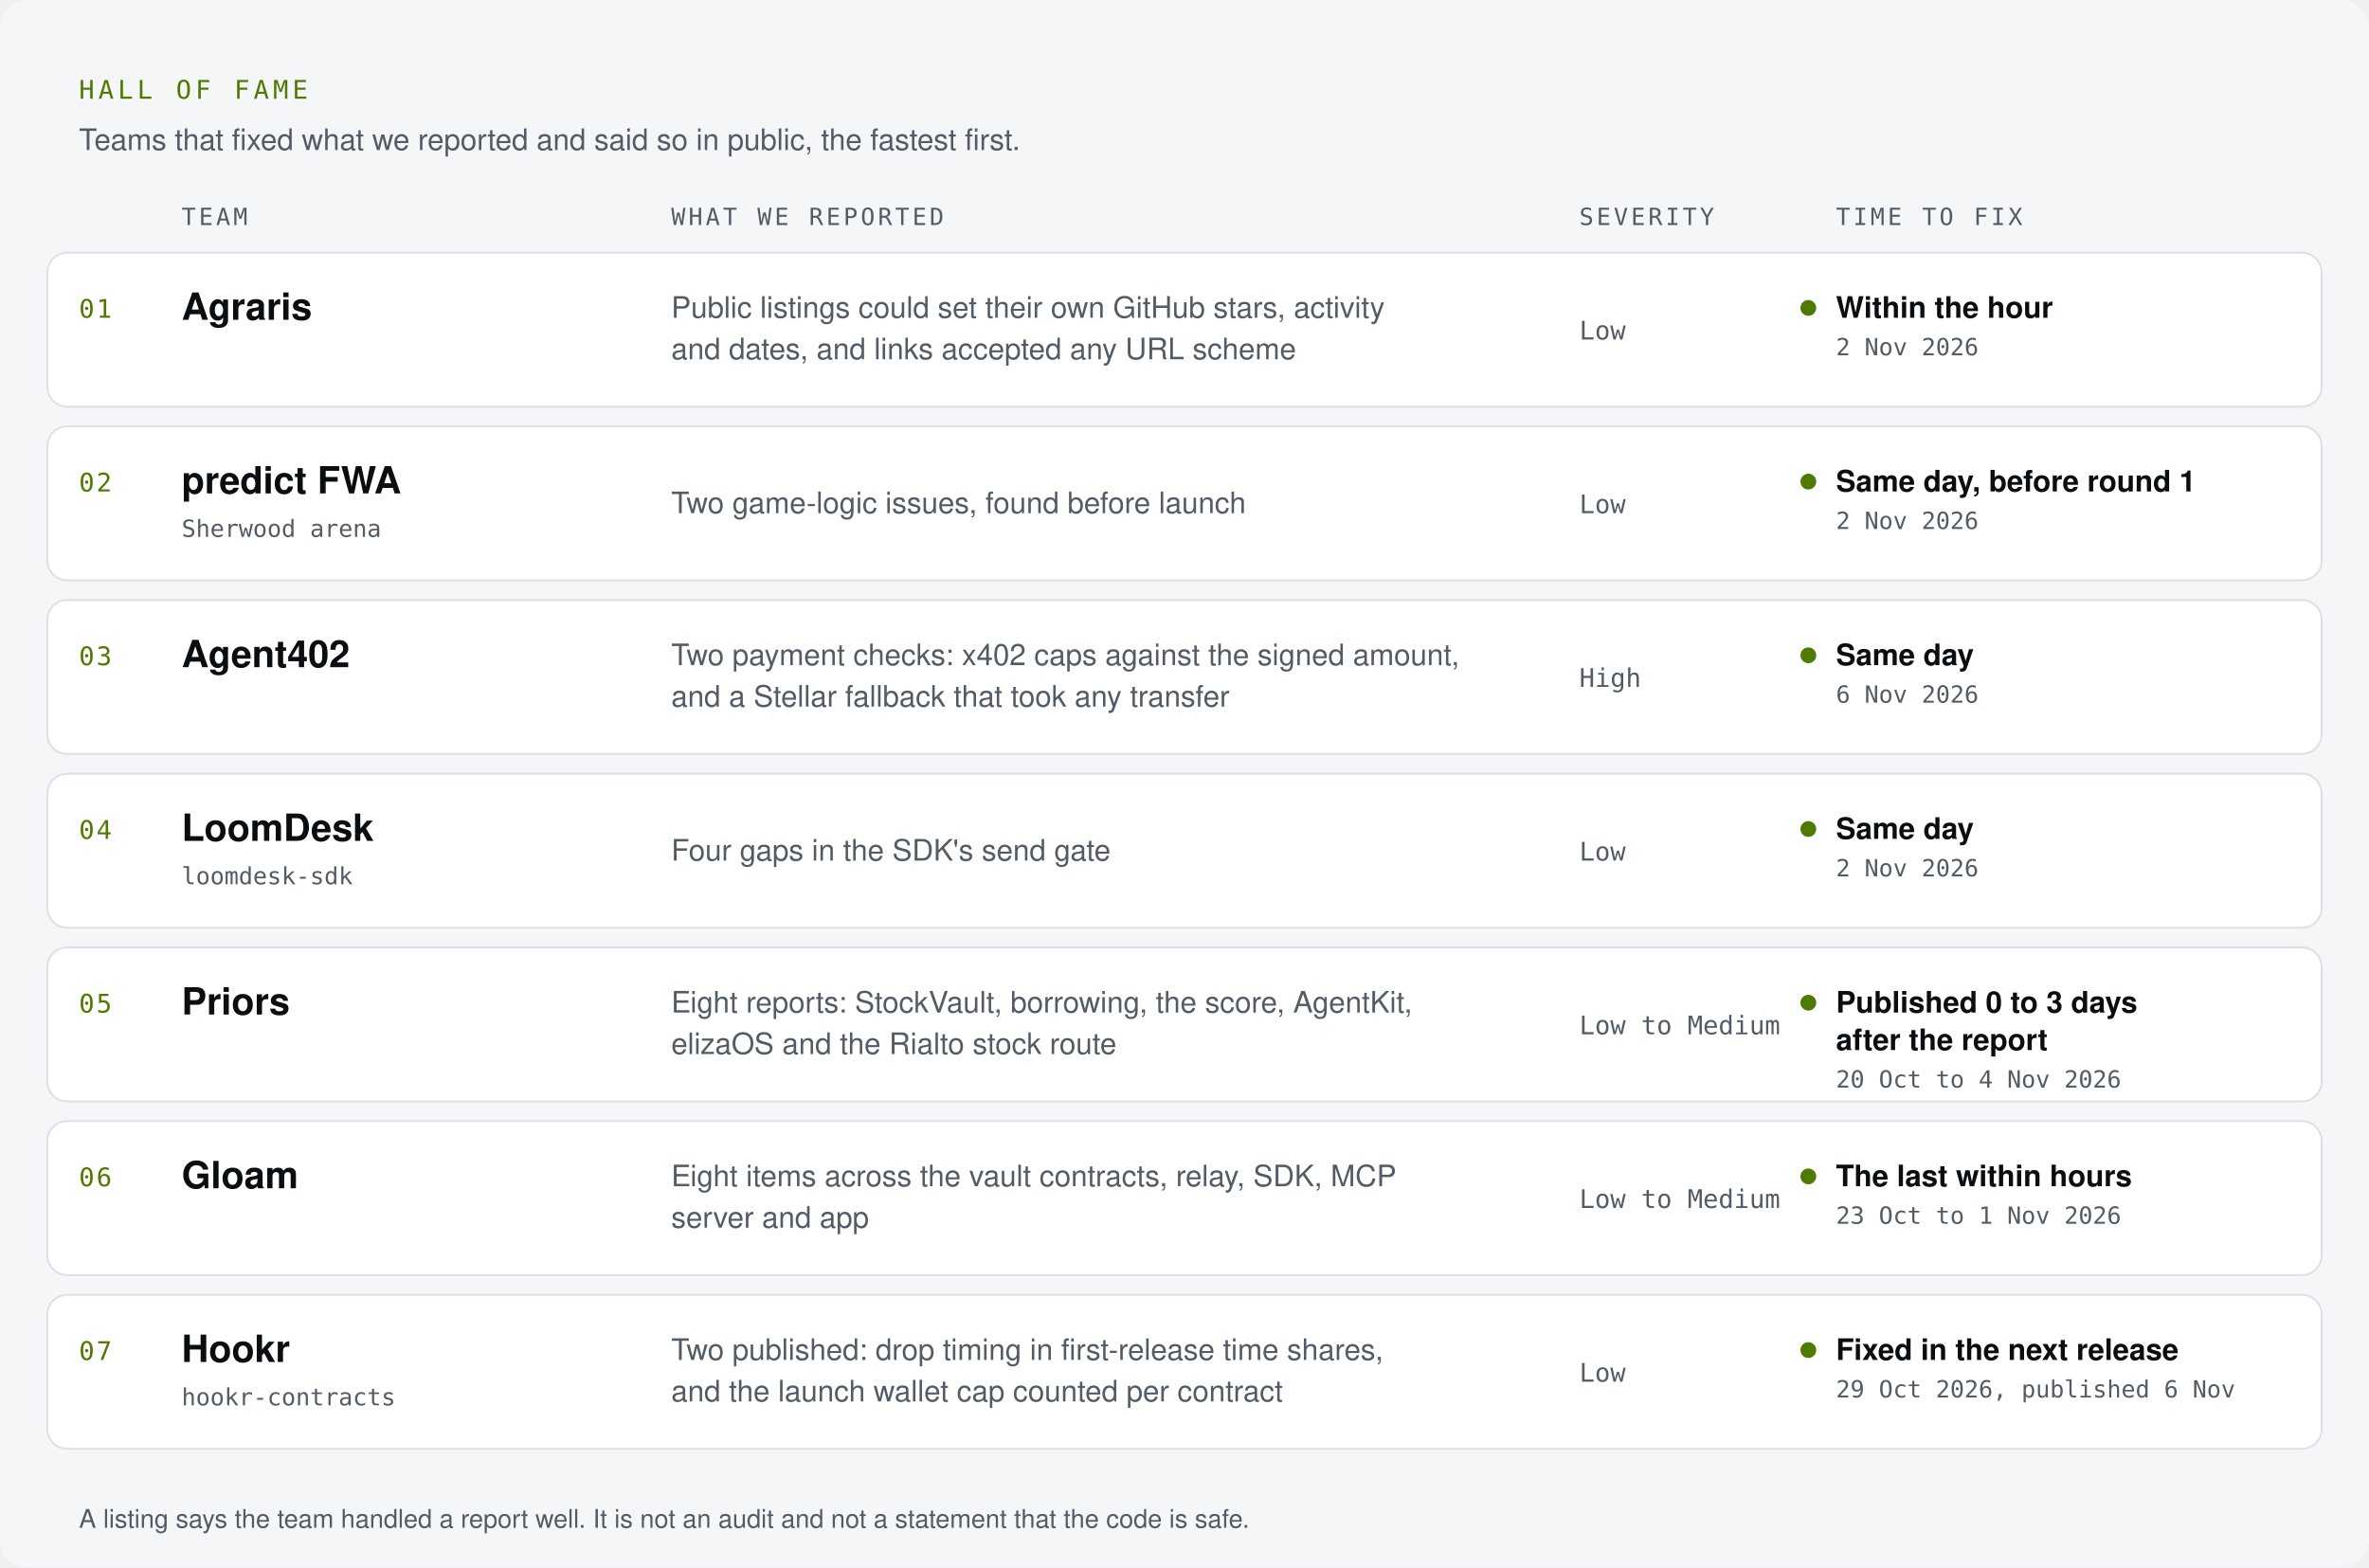
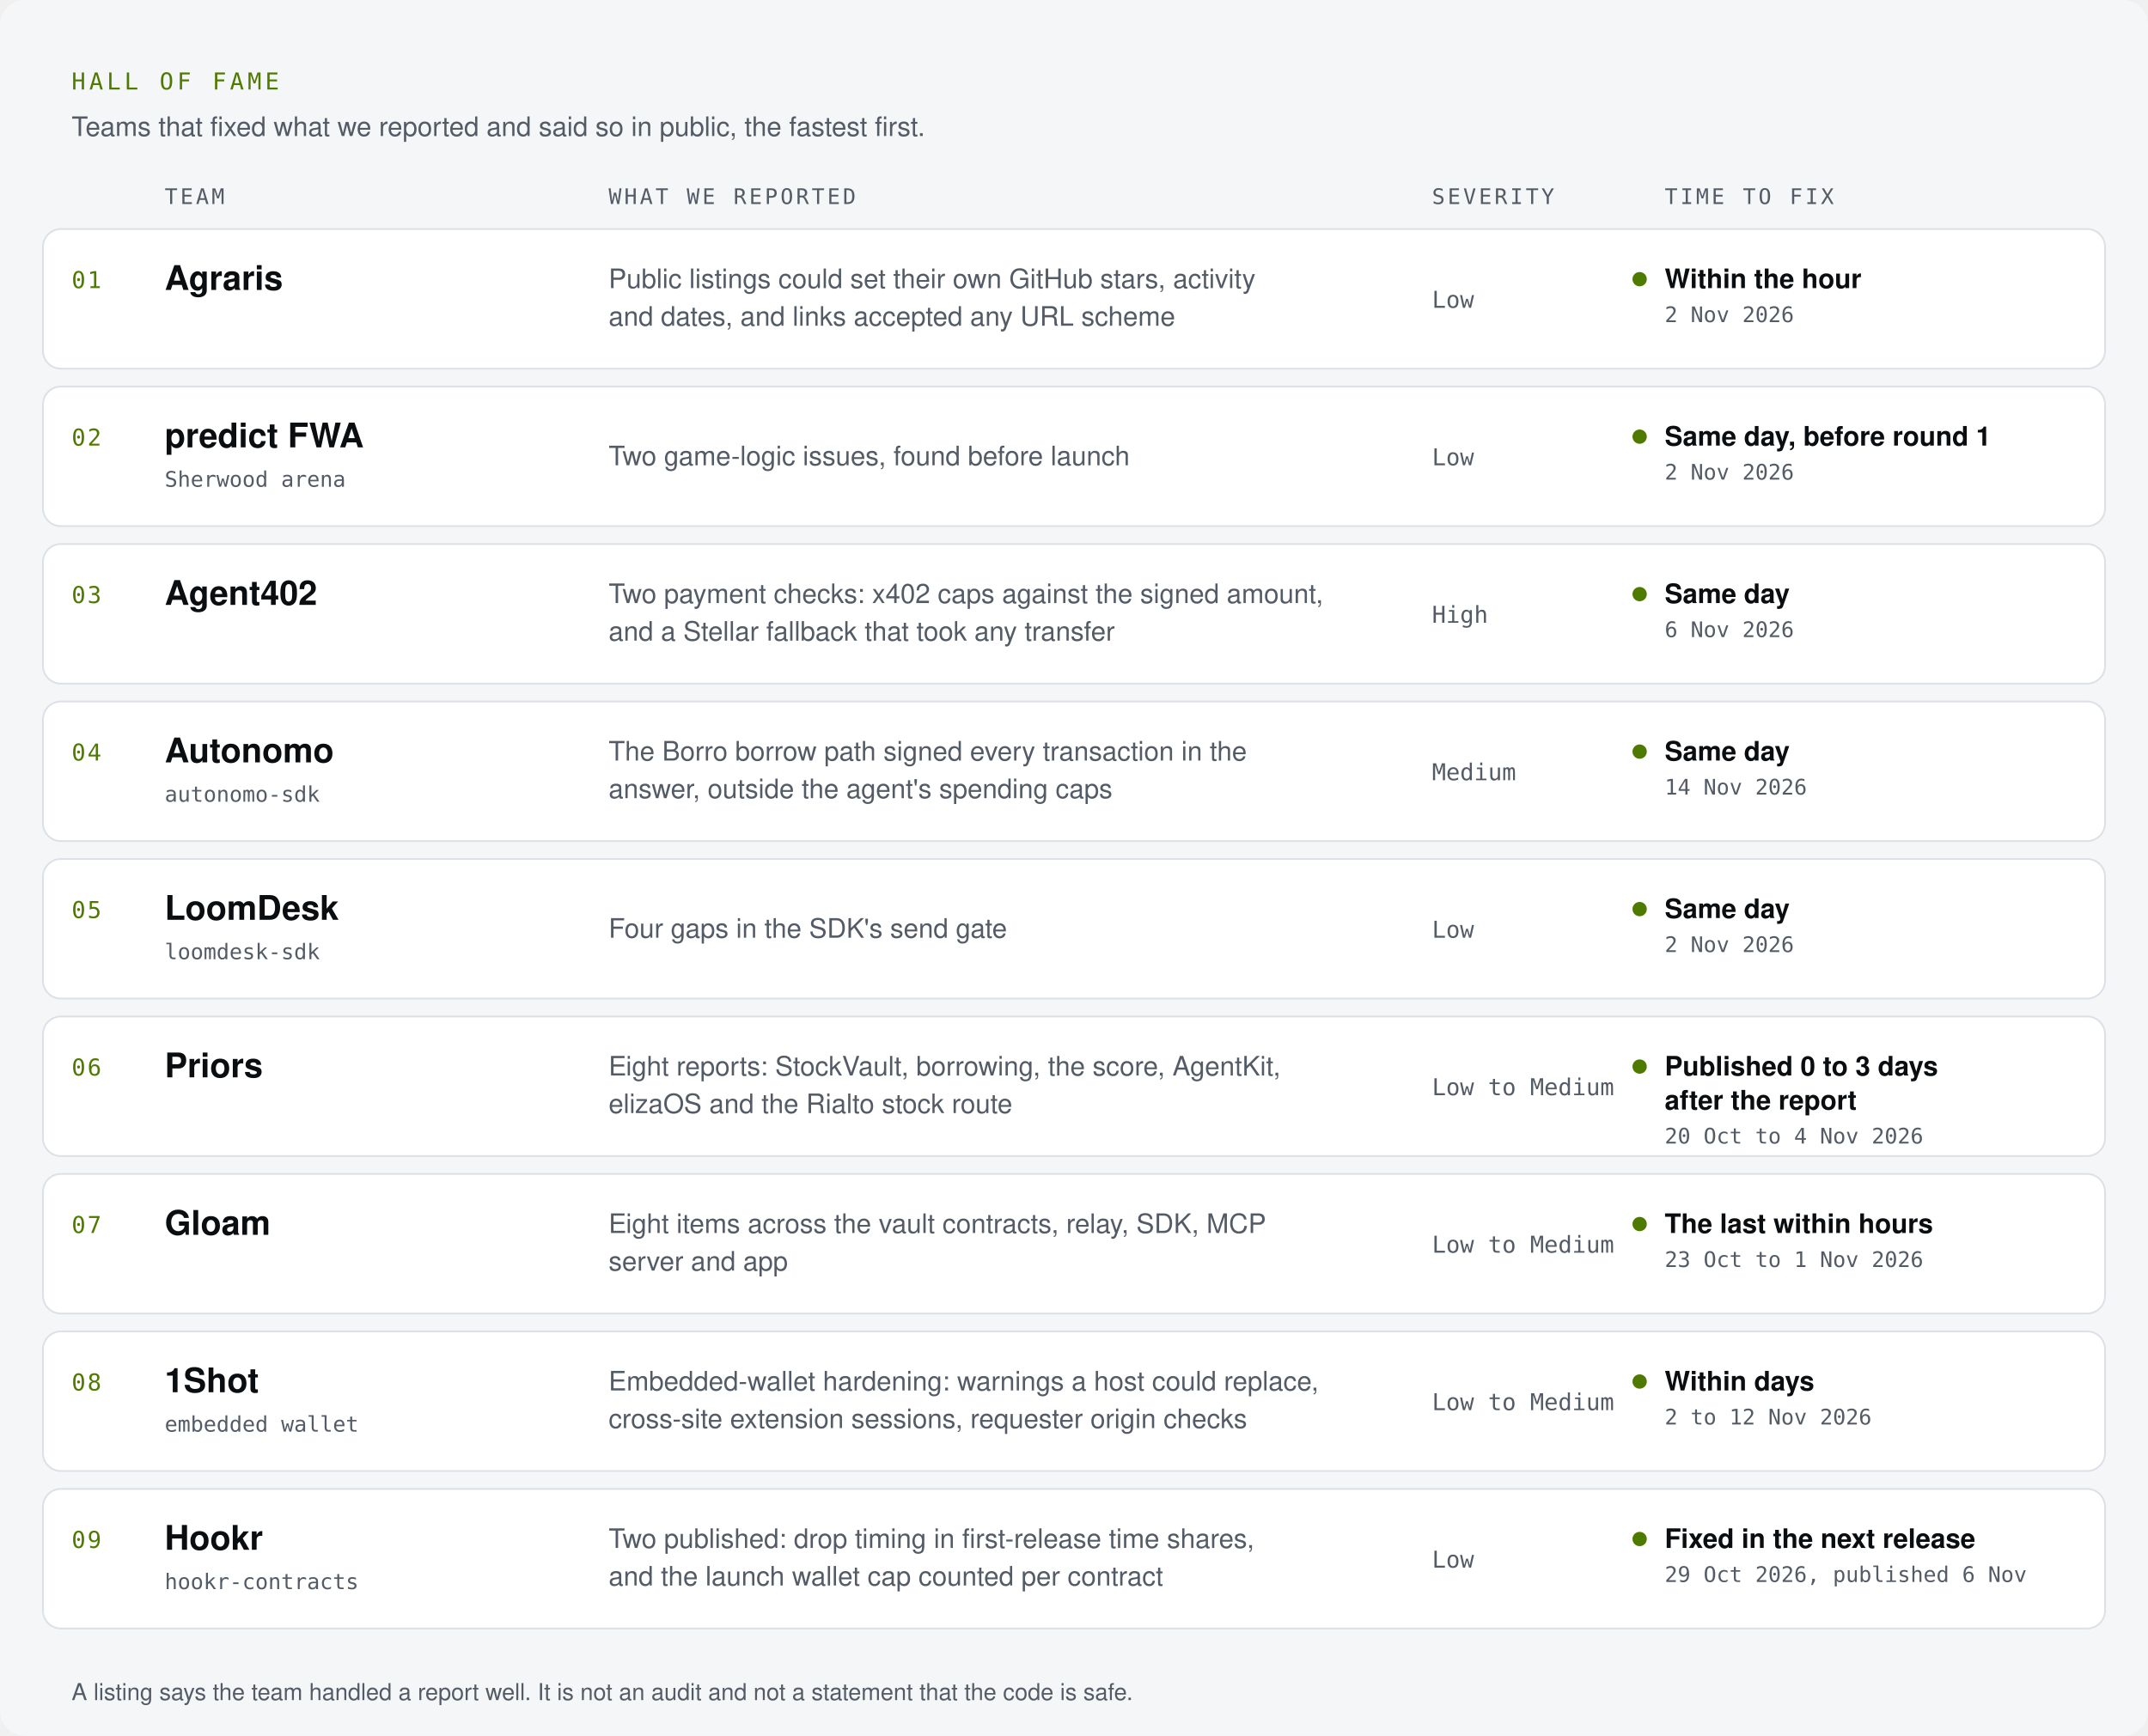
- <svg xmlns="http://www.w3.org/2000/svg" width="1200" height="794" viewBox="0 0 1200 794" role="img" aria-label="Hall of fame: Agraris, within the hour; predict FWA, same day, before round 1; Agent402, same day; LoomDesk, same day; Priors, published 0 to 3 days after the report; Gloam, the last within hours; Hookr, fixed in the next release">
+ <svg xmlns="http://www.w3.org/2000/svg" width="1200" height="970" viewBox="0 0 1200 970" role="img" aria-label="Hall of fame: Agraris, within the hour; predict FWA, same day, before round 1; Agent402, same day; Autonomo, same day; LoomDesk, same day; Priors, published 0 to 3 days after the report; Gloam, the last within hours; 1Shot, within days; Hookr, fixed in the next release">
  <style>.p{animation:pulse 3.5s ease-in-out infinite}@keyframes pulse{50%{opacity:.35}}@media (prefers-reduced-motion: reduce){*{animation:none!important}}</style>
-   <rect width="1200" height="794" rx="14" fill="#F5F6F8" />
+   <rect width="1200" height="970" rx="14" fill="#F5F6F8" />
  <text x="40" y="50" font-family="ui-monospace,SFMono-Regular,'SF Mono',Menlo,Consolas,monospace" font-size="13" letter-spacing="2" fill="#4F7A00">HALL OF FAME</text>
  <text x="40" y="76" font-family="-apple-system,BlinkMacSystemFont,'Segoe UI',Helvetica,Arial,sans-serif" font-size="15" fill="#535B66">Teams that fixed what we reported and said so in public, the fastest first.</text>
  <text x="92" y="114" font-family="ui-monospace,SFMono-Regular,'SF Mono',Menlo,Consolas,monospace" font-size="12" letter-spacing="1.5" fill="#535B66">TEAM</text>
  <text x="340" y="114" font-family="ui-monospace,SFMono-Regular,'SF Mono',Menlo,Consolas,monospace" font-size="12" letter-spacing="1.5" fill="#535B66">WHAT WE REPORTED</text>
  <text x="800" y="114" font-family="ui-monospace,SFMono-Regular,'SF Mono',Menlo,Consolas,monospace" font-size="12" letter-spacing="1.5" fill="#535B66">SEVERITY</text>
  <text x="930" y="114" font-family="ui-monospace,SFMono-Regular,'SF Mono',Menlo,Consolas,monospace" font-size="12" letter-spacing="1.5" fill="#535B66">TIME TO FIX</text>
  <g>
    <rect x="24" y="128" width="1152" height="78" rx="10" fill="#FFFFFF" stroke="#DDE1E7" />
    <text x="40" y="161" font-family="ui-monospace,SFMono-Regular,'SF Mono',Menlo,Consolas,monospace" font-size="13" letter-spacing="1" fill="#4F7A00">01</text>
    <text x="92" y="162" font-family="-apple-system,BlinkMacSystemFont,'Segoe UI',Helvetica,Arial,sans-serif" font-size="19" font-weight="700" fill="#0B0E11">Agraris</text>
    <text x="340" y="161" text-anchor="start" font-family="-apple-system,BlinkMacSystemFont,'Segoe UI',Helvetica,Arial,sans-serif" font-size="15" font-weight="400" fill="#535B66">Public listings could set their own GitHub stars, activity</text>
    <text x="340" y="182" text-anchor="start" font-family="-apple-system,BlinkMacSystemFont,'Segoe UI',Helvetica,Arial,sans-serif" font-size="15" font-weight="400" fill="#535B66">and dates, and links accepted any URL scheme</text>
    <text x="800" y="172" font-family="ui-monospace,SFMono-Regular,'SF Mono',Menlo,Consolas,monospace" font-size="13" fill="#535B66">Low</text>
    <circle class="p" style="animation-delay:-0.0s" cx="916" cy="156" r="4" fill="#4F7A00" />
    <text x="930" y="161" text-anchor="start" font-family="-apple-system,BlinkMacSystemFont,'Segoe UI',Helvetica,Arial,sans-serif" font-size="15" font-weight="600" fill="#0B0E11">Within the hour</text>
    <text x="930" y="180" font-family="ui-monospace,SFMono-Regular,'SF Mono',Menlo,Consolas,monospace" font-size="12" fill="#535B66">2 Nov 2026</text>
  </g>
  <g>
    <rect x="24" y="216" width="1152" height="78" rx="10" fill="#FFFFFF" stroke="#DDE1E7" />
    <text x="40" y="249" font-family="ui-monospace,SFMono-Regular,'SF Mono',Menlo,Consolas,monospace" font-size="13" letter-spacing="1" fill="#4F7A00">02</text>
    <text x="92" y="250" font-family="-apple-system,BlinkMacSystemFont,'Segoe UI',Helvetica,Arial,sans-serif" font-size="19" font-weight="700" fill="#0B0E11">predict FWA</text>
    <text x="92" y="272" font-family="ui-monospace,SFMono-Regular,'SF Mono',Menlo,Consolas,monospace" font-size="12" fill="#535B66">Sherwood arena</text>
    <text x="340" y="260" text-anchor="start" font-family="-apple-system,BlinkMacSystemFont,'Segoe UI',Helvetica,Arial,sans-serif" font-size="15" font-weight="400" fill="#535B66">Two game-logic issues, found before launch</text>
    <text x="800" y="260" font-family="ui-monospace,SFMono-Regular,'SF Mono',Menlo,Consolas,monospace" font-size="13" fill="#535B66">Low</text>
    <circle class="p" style="animation-delay:-0.7s" cx="916" cy="244" r="4" fill="#4F7A00" />
    <text x="930" y="249" text-anchor="start" font-family="-apple-system,BlinkMacSystemFont,'Segoe UI',Helvetica,Arial,sans-serif" font-size="15" font-weight="600" fill="#0B0E11">Same day, before round 1</text>
    <text x="930" y="268" font-family="ui-monospace,SFMono-Regular,'SF Mono',Menlo,Consolas,monospace" font-size="12" fill="#535B66">2 Nov 2026</text>
  </g>
  <g>
    <rect x="24" y="304" width="1152" height="78" rx="10" fill="#FFFFFF" stroke="#DDE1E7" />
    <text x="40" y="337" font-family="ui-monospace,SFMono-Regular,'SF Mono',Menlo,Consolas,monospace" font-size="13" letter-spacing="1" fill="#4F7A00">03</text>
    <text x="92" y="338" font-family="-apple-system,BlinkMacSystemFont,'Segoe UI',Helvetica,Arial,sans-serif" font-size="19" font-weight="700" fill="#0B0E11">Agent402</text>
    <text x="340" y="337" text-anchor="start" font-family="-apple-system,BlinkMacSystemFont,'Segoe UI',Helvetica,Arial,sans-serif" font-size="15" font-weight="400" fill="#535B66">Two payment checks: x402 caps against the signed amount,</text>
    <text x="340" y="358" text-anchor="start" font-family="-apple-system,BlinkMacSystemFont,'Segoe UI',Helvetica,Arial,sans-serif" font-size="15" font-weight="400" fill="#535B66">and a Stellar fallback that took any transfer</text>
    <text x="800" y="348" font-family="ui-monospace,SFMono-Regular,'SF Mono',Menlo,Consolas,monospace" font-size="13" fill="#535B66">High</text>
    <circle class="p" style="animation-delay:-1.4s" cx="916" cy="332" r="4" fill="#4F7A00" />
    <text x="930" y="337" text-anchor="start" font-family="-apple-system,BlinkMacSystemFont,'Segoe UI',Helvetica,Arial,sans-serif" font-size="15" font-weight="600" fill="#0B0E11">Same day</text>
    <text x="930" y="356" font-family="ui-monospace,SFMono-Regular,'SF Mono',Menlo,Consolas,monospace" font-size="12" fill="#535B66">6 Nov 2026</text>
  </g>
  <g>
    <rect x="24" y="392" width="1152" height="78" rx="10" fill="#FFFFFF" stroke="#DDE1E7" />
    <text x="40" y="425" font-family="ui-monospace,SFMono-Regular,'SF Mono',Menlo,Consolas,monospace" font-size="13" letter-spacing="1" fill="#4F7A00">04</text>
-     <text x="92" y="426" font-family="-apple-system,BlinkMacSystemFont,'Segoe UI',Helvetica,Arial,sans-serif" font-size="19" font-weight="700" fill="#0B0E11">LoomDesk</text>
-     <text x="92" y="448" font-family="ui-monospace,SFMono-Regular,'SF Mono',Menlo,Consolas,monospace" font-size="12" fill="#535B66">loomdesk-sdk</text>
-     <text x="340" y="436" text-anchor="start" font-family="-apple-system,BlinkMacSystemFont,'Segoe UI',Helvetica,Arial,sans-serif" font-size="15" font-weight="400" fill="#535B66">Four gaps in the SDK's send gate</text>
-     <text x="800" y="436" font-family="ui-monospace,SFMono-Regular,'SF Mono',Menlo,Consolas,monospace" font-size="13" fill="#535B66">Low</text>
+     <text x="92" y="426" font-family="-apple-system,BlinkMacSystemFont,'Segoe UI',Helvetica,Arial,sans-serif" font-size="19" font-weight="700" fill="#0B0E11">Autonomo</text>
+     <text x="92" y="448" font-family="ui-monospace,SFMono-Regular,'SF Mono',Menlo,Consolas,monospace" font-size="12" fill="#535B66">autonomo-sdk</text>
+     <text x="340" y="425" text-anchor="start" font-family="-apple-system,BlinkMacSystemFont,'Segoe UI',Helvetica,Arial,sans-serif" font-size="15" font-weight="400" fill="#535B66">The Borro borrow path signed every transaction in the</text>
+     <text x="340" y="446" text-anchor="start" font-family="-apple-system,BlinkMacSystemFont,'Segoe UI',Helvetica,Arial,sans-serif" font-size="15" font-weight="400" fill="#535B66">answer, outside the agent's spending caps</text>
+     <text x="800" y="436" font-family="ui-monospace,SFMono-Regular,'SF Mono',Menlo,Consolas,monospace" font-size="13" fill="#535B66">Medium</text>
    <circle class="p" style="animation-delay:-2.1s" cx="916" cy="420" r="4" fill="#4F7A00" />
    <text x="930" y="425" text-anchor="start" font-family="-apple-system,BlinkMacSystemFont,'Segoe UI',Helvetica,Arial,sans-serif" font-size="15" font-weight="600" fill="#0B0E11">Same day</text>
-     <text x="930" y="444" font-family="ui-monospace,SFMono-Regular,'SF Mono',Menlo,Consolas,monospace" font-size="12" fill="#535B66">2 Nov 2026</text>
+     <text x="930" y="444" font-family="ui-monospace,SFMono-Regular,'SF Mono',Menlo,Consolas,monospace" font-size="12" fill="#535B66">14 Nov 2026</text>
  </g>
  <g>
    <rect x="24" y="480" width="1152" height="78" rx="10" fill="#FFFFFF" stroke="#DDE1E7" />
    <text x="40" y="513" font-family="ui-monospace,SFMono-Regular,'SF Mono',Menlo,Consolas,monospace" font-size="13" letter-spacing="1" fill="#4F7A00">05</text>
-     <text x="92" y="514" font-family="-apple-system,BlinkMacSystemFont,'Segoe UI',Helvetica,Arial,sans-serif" font-size="19" font-weight="700" fill="#0B0E11">Priors</text>
-     <text x="340" y="513" text-anchor="start" font-family="-apple-system,BlinkMacSystemFont,'Segoe UI',Helvetica,Arial,sans-serif" font-size="15" font-weight="400" fill="#535B66">Eight reports: StockVault, borrowing, the score, AgentKit,</text>
-     <text x="340" y="534" text-anchor="start" font-family="-apple-system,BlinkMacSystemFont,'Segoe UI',Helvetica,Arial,sans-serif" font-size="15" font-weight="400" fill="#535B66">elizaOS and the Rialto stock route</text>
-     <text x="800" y="524" font-family="ui-monospace,SFMono-Regular,'SF Mono',Menlo,Consolas,monospace" font-size="13" fill="#535B66">Low to Medium</text>
+     <text x="92" y="514" font-family="-apple-system,BlinkMacSystemFont,'Segoe UI',Helvetica,Arial,sans-serif" font-size="19" font-weight="700" fill="#0B0E11">LoomDesk</text>
+     <text x="92" y="536" font-family="ui-monospace,SFMono-Regular,'SF Mono',Menlo,Consolas,monospace" font-size="12" fill="#535B66">loomdesk-sdk</text>
+     <text x="340" y="524" text-anchor="start" font-family="-apple-system,BlinkMacSystemFont,'Segoe UI',Helvetica,Arial,sans-serif" font-size="15" font-weight="400" fill="#535B66">Four gaps in the SDK's send gate</text>
+     <text x="800" y="524" font-family="ui-monospace,SFMono-Regular,'SF Mono',Menlo,Consolas,monospace" font-size="13" fill="#535B66">Low</text>
    <circle class="p" style="animation-delay:-2.8s" cx="916" cy="508" r="4" fill="#4F7A00" />
-     <text x="930" y="513" text-anchor="start" font-family="-apple-system,BlinkMacSystemFont,'Segoe UI',Helvetica,Arial,sans-serif" font-size="15" font-weight="600" fill="#0B0E11">Published 0 to 3 days</text>
-     <text x="930" y="532" text-anchor="start" font-family="-apple-system,BlinkMacSystemFont,'Segoe UI',Helvetica,Arial,sans-serif" font-size="15" font-weight="600" fill="#0B0E11">after the report</text>
-     <text x="930" y="551" font-family="ui-monospace,SFMono-Regular,'SF Mono',Menlo,Consolas,monospace" font-size="12" fill="#535B66">20 Oct to 4 Nov 2026</text>
+     <text x="930" y="513" text-anchor="start" font-family="-apple-system,BlinkMacSystemFont,'Segoe UI',Helvetica,Arial,sans-serif" font-size="15" font-weight="600" fill="#0B0E11">Same day</text>
+     <text x="930" y="532" font-family="ui-monospace,SFMono-Regular,'SF Mono',Menlo,Consolas,monospace" font-size="12" fill="#535B66">2 Nov 2026</text>
  </g>
  <g>
    <rect x="24" y="568" width="1152" height="78" rx="10" fill="#FFFFFF" stroke="#DDE1E7" />
    <text x="40" y="601" font-family="ui-monospace,SFMono-Regular,'SF Mono',Menlo,Consolas,monospace" font-size="13" letter-spacing="1" fill="#4F7A00">06</text>
-     <text x="92" y="602" font-family="-apple-system,BlinkMacSystemFont,'Segoe UI',Helvetica,Arial,sans-serif" font-size="19" font-weight="700" fill="#0B0E11">Gloam</text>
-     <text x="340" y="601" text-anchor="start" font-family="-apple-system,BlinkMacSystemFont,'Segoe UI',Helvetica,Arial,sans-serif" font-size="15" font-weight="400" fill="#535B66">Eight items across the vault contracts, relay, SDK, MCP</text>
-     <text x="340" y="622" text-anchor="start" font-family="-apple-system,BlinkMacSystemFont,'Segoe UI',Helvetica,Arial,sans-serif" font-size="15" font-weight="400" fill="#535B66">server and app</text>
+     <text x="92" y="602" font-family="-apple-system,BlinkMacSystemFont,'Segoe UI',Helvetica,Arial,sans-serif" font-size="19" font-weight="700" fill="#0B0E11">Priors</text>
+     <text x="340" y="601" text-anchor="start" font-family="-apple-system,BlinkMacSystemFont,'Segoe UI',Helvetica,Arial,sans-serif" font-size="15" font-weight="400" fill="#535B66">Eight reports: StockVault, borrowing, the score, AgentKit,</text>
+     <text x="340" y="622" text-anchor="start" font-family="-apple-system,BlinkMacSystemFont,'Segoe UI',Helvetica,Arial,sans-serif" font-size="15" font-weight="400" fill="#535B66">elizaOS and the Rialto stock route</text>
    <text x="800" y="612" font-family="ui-monospace,SFMono-Regular,'SF Mono',Menlo,Consolas,monospace" font-size="13" fill="#535B66">Low to Medium</text>
    <circle class="p" style="animation-delay:-3.5s" cx="916" cy="596" r="4" fill="#4F7A00" />
-     <text x="930" y="601" text-anchor="start" font-family="-apple-system,BlinkMacSystemFont,'Segoe UI',Helvetica,Arial,sans-serif" font-size="15" font-weight="600" fill="#0B0E11">The last within hours</text>
-     <text x="930" y="620" font-family="ui-monospace,SFMono-Regular,'SF Mono',Menlo,Consolas,monospace" font-size="12" fill="#535B66">23 Oct to 1 Nov 2026</text>
+     <text x="930" y="601" text-anchor="start" font-family="-apple-system,BlinkMacSystemFont,'Segoe UI',Helvetica,Arial,sans-serif" font-size="15" font-weight="600" fill="#0B0E11">Published 0 to 3 days</text>
+     <text x="930" y="620" text-anchor="start" font-family="-apple-system,BlinkMacSystemFont,'Segoe UI',Helvetica,Arial,sans-serif" font-size="15" font-weight="600" fill="#0B0E11">after the report</text>
+     <text x="930" y="639" font-family="ui-monospace,SFMono-Regular,'SF Mono',Menlo,Consolas,monospace" font-size="12" fill="#535B66">20 Oct to 4 Nov 2026</text>
  </g>
  <g>
    <rect x="24" y="656" width="1152" height="78" rx="10" fill="#FFFFFF" stroke="#DDE1E7" />
    <text x="40" y="689" font-family="ui-monospace,SFMono-Regular,'SF Mono',Menlo,Consolas,monospace" font-size="13" letter-spacing="1" fill="#4F7A00">07</text>
-     <text x="92" y="690" font-family="-apple-system,BlinkMacSystemFont,'Segoe UI',Helvetica,Arial,sans-serif" font-size="19" font-weight="700" fill="#0B0E11">Hookr</text>
-     <text x="92" y="712" font-family="ui-monospace,SFMono-Regular,'SF Mono',Menlo,Consolas,monospace" font-size="12" fill="#535B66">hookr-contracts</text>
-     <text x="340" y="689" text-anchor="start" font-family="-apple-system,BlinkMacSystemFont,'Segoe UI',Helvetica,Arial,sans-serif" font-size="15" font-weight="400" fill="#535B66">Two published: drop timing in first-release time shares,</text>
-     <text x="340" y="710" text-anchor="start" font-family="-apple-system,BlinkMacSystemFont,'Segoe UI',Helvetica,Arial,sans-serif" font-size="15" font-weight="400" fill="#535B66">and the launch wallet cap counted per contract</text>
-     <text x="800" y="700" font-family="ui-monospace,SFMono-Regular,'SF Mono',Menlo,Consolas,monospace" font-size="13" fill="#535B66">Low</text>
+     <text x="92" y="690" font-family="-apple-system,BlinkMacSystemFont,'Segoe UI',Helvetica,Arial,sans-serif" font-size="19" font-weight="700" fill="#0B0E11">Gloam</text>
+     <text x="340" y="689" text-anchor="start" font-family="-apple-system,BlinkMacSystemFont,'Segoe UI',Helvetica,Arial,sans-serif" font-size="15" font-weight="400" fill="#535B66">Eight items across the vault contracts, relay, SDK, MCP</text>
+     <text x="340" y="710" text-anchor="start" font-family="-apple-system,BlinkMacSystemFont,'Segoe UI',Helvetica,Arial,sans-serif" font-size="15" font-weight="400" fill="#535B66">server and app</text>
+     <text x="800" y="700" font-family="ui-monospace,SFMono-Regular,'SF Mono',Menlo,Consolas,monospace" font-size="13" fill="#535B66">Low to Medium</text>
    <circle class="p" style="animation-delay:-4.2s" cx="916" cy="684" r="4" fill="#4F7A00" />
-     <text x="930" y="689" text-anchor="start" font-family="-apple-system,BlinkMacSystemFont,'Segoe UI',Helvetica,Arial,sans-serif" font-size="15" font-weight="600" fill="#0B0E11">Fixed in the next release</text>
-     <text x="930" y="708" font-family="ui-monospace,SFMono-Regular,'SF Mono',Menlo,Consolas,monospace" font-size="12" fill="#535B66">29 Oct 2026, published 6 Nov</text>
+     <text x="930" y="689" text-anchor="start" font-family="-apple-system,BlinkMacSystemFont,'Segoe UI',Helvetica,Arial,sans-serif" font-size="15" font-weight="600" fill="#0B0E11">The last within hours</text>
+     <text x="930" y="708" font-family="ui-monospace,SFMono-Regular,'SF Mono',Menlo,Consolas,monospace" font-size="12" fill="#535B66">23 Oct to 1 Nov 2026</text>
  </g>
-   <text x="40" y="774" font-family="-apple-system,BlinkMacSystemFont,'Segoe UI',Helvetica,Arial,sans-serif" font-size="13" fill="#535B66">A listing says the team handled a report well. It is not an audit and not a statement that the code is safe.</text>
+   <g>
+     <rect x="24" y="744" width="1152" height="78" rx="10" fill="#FFFFFF" stroke="#DDE1E7" />
+     <text x="40" y="777" font-family="ui-monospace,SFMono-Regular,'SF Mono',Menlo,Consolas,monospace" font-size="13" letter-spacing="1" fill="#4F7A00">08</text>
+     <text x="92" y="778" font-family="-apple-system,BlinkMacSystemFont,'Segoe UI',Helvetica,Arial,sans-serif" font-size="19" font-weight="700" fill="#0B0E11">1Shot</text>
+     <text x="92" y="800" font-family="ui-monospace,SFMono-Regular,'SF Mono',Menlo,Consolas,monospace" font-size="12" fill="#535B66">embedded wallet</text>
+     <text x="340" y="777" text-anchor="start" font-family="-apple-system,BlinkMacSystemFont,'Segoe UI',Helvetica,Arial,sans-serif" font-size="15" font-weight="400" fill="#535B66">Embedded-wallet hardening: warnings a host could replace,</text>
+     <text x="340" y="798" text-anchor="start" font-family="-apple-system,BlinkMacSystemFont,'Segoe UI',Helvetica,Arial,sans-serif" font-size="15" font-weight="400" fill="#535B66">cross-site extension sessions, requester origin checks</text>
+     <text x="800" y="788" font-family="ui-monospace,SFMono-Regular,'SF Mono',Menlo,Consolas,monospace" font-size="13" fill="#535B66">Low to Medium</text>
+     <circle class="p" style="animation-delay:-4.9s" cx="916" cy="772" r="4" fill="#4F7A00" />
+     <text x="930" y="777" text-anchor="start" font-family="-apple-system,BlinkMacSystemFont,'Segoe UI',Helvetica,Arial,sans-serif" font-size="15" font-weight="600" fill="#0B0E11">Within days</text>
+     <text x="930" y="796" font-family="ui-monospace,SFMono-Regular,'SF Mono',Menlo,Consolas,monospace" font-size="12" fill="#535B66">2 to 12 Nov 2026</text>
+   </g>
+   <g>
+     <rect x="24" y="832" width="1152" height="78" rx="10" fill="#FFFFFF" stroke="#DDE1E7" />
+     <text x="40" y="865" font-family="ui-monospace,SFMono-Regular,'SF Mono',Menlo,Consolas,monospace" font-size="13" letter-spacing="1" fill="#4F7A00">09</text>
+     <text x="92" y="866" font-family="-apple-system,BlinkMacSystemFont,'Segoe UI',Helvetica,Arial,sans-serif" font-size="19" font-weight="700" fill="#0B0E11">Hookr</text>
+     <text x="92" y="888" font-family="ui-monospace,SFMono-Regular,'SF Mono',Menlo,Consolas,monospace" font-size="12" fill="#535B66">hookr-contracts</text>
+     <text x="340" y="865" text-anchor="start" font-family="-apple-system,BlinkMacSystemFont,'Segoe UI',Helvetica,Arial,sans-serif" font-size="15" font-weight="400" fill="#535B66">Two published: drop timing in first-release time shares,</text>
+     <text x="340" y="886" text-anchor="start" font-family="-apple-system,BlinkMacSystemFont,'Segoe UI',Helvetica,Arial,sans-serif" font-size="15" font-weight="400" fill="#535B66">and the launch wallet cap counted per contract</text>
+     <text x="800" y="876" font-family="ui-monospace,SFMono-Regular,'SF Mono',Menlo,Consolas,monospace" font-size="13" fill="#535B66">Low</text>
+     <circle class="p" style="animation-delay:-5.6s" cx="916" cy="860" r="4" fill="#4F7A00" />
+     <text x="930" y="865" text-anchor="start" font-family="-apple-system,BlinkMacSystemFont,'Segoe UI',Helvetica,Arial,sans-serif" font-size="15" font-weight="600" fill="#0B0E11">Fixed in the next release</text>
+     <text x="930" y="884" font-family="ui-monospace,SFMono-Regular,'SF Mono',Menlo,Consolas,monospace" font-size="12" fill="#535B66">29 Oct 2026, published 6 Nov</text>
+   </g>
+   <text x="40" y="950" font-family="-apple-system,BlinkMacSystemFont,'Segoe UI',Helvetica,Arial,sans-serif" font-size="13" fill="#535B66">A listing says the team handled a report well. It is not an audit and not a statement that the code is safe.</text>
</svg>
